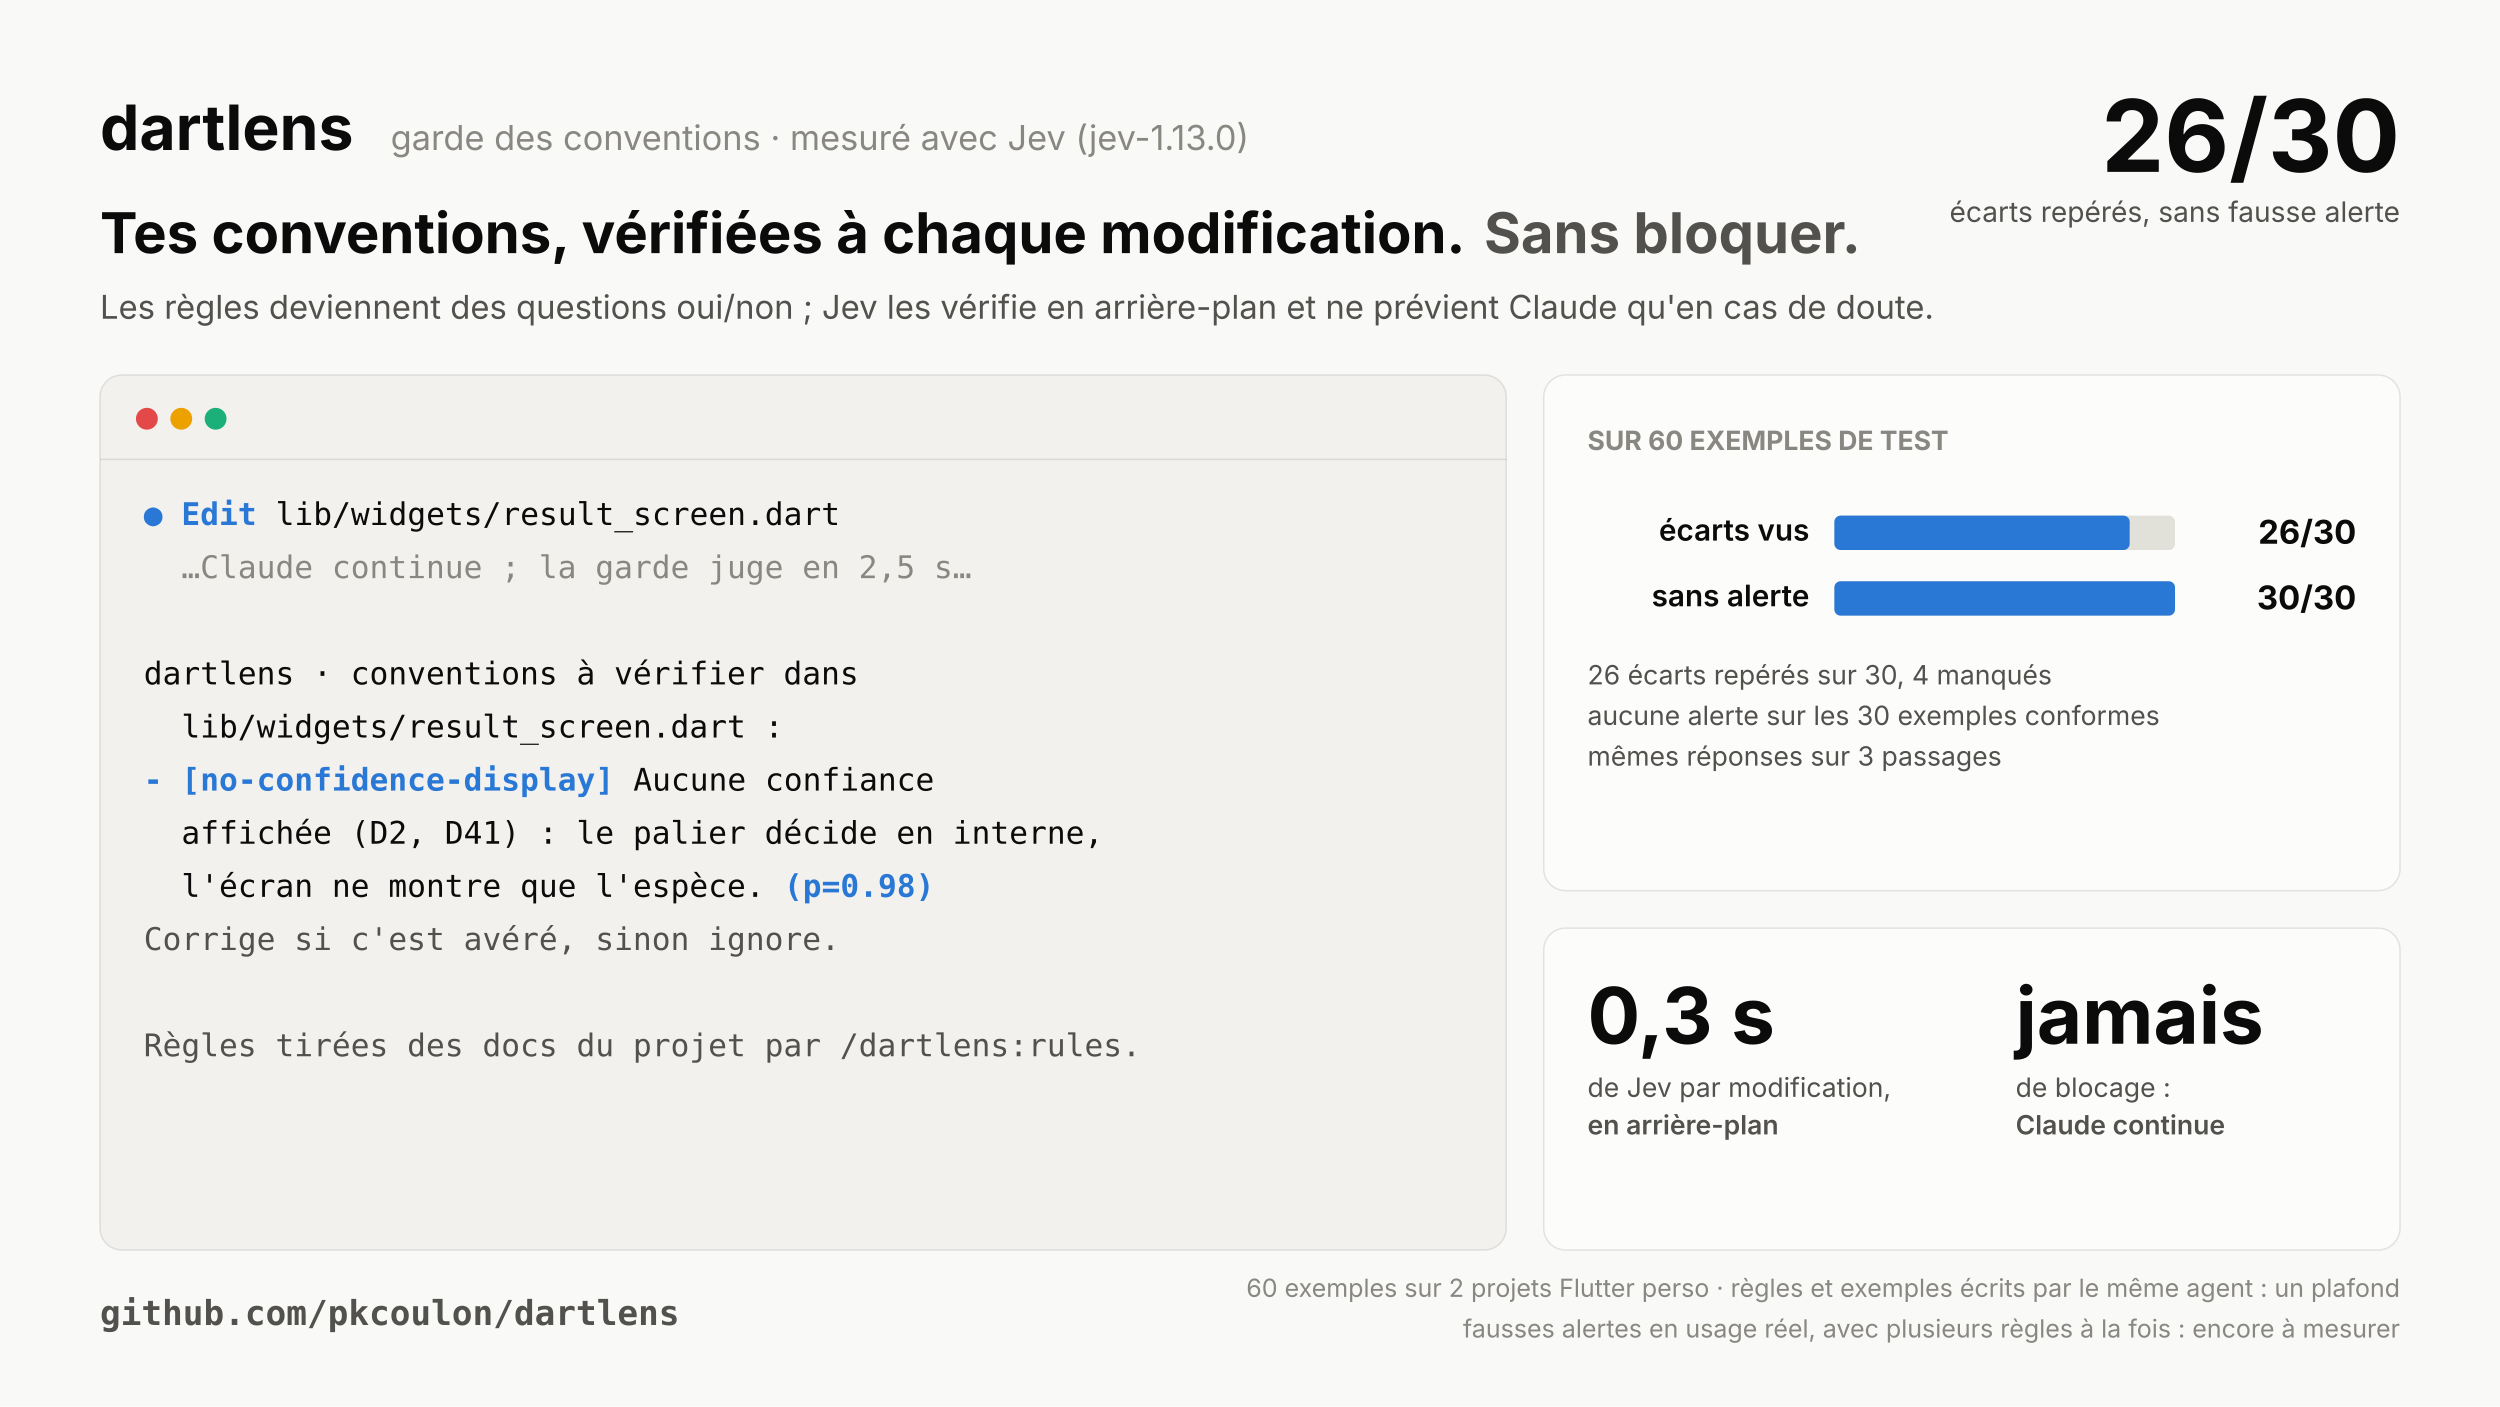
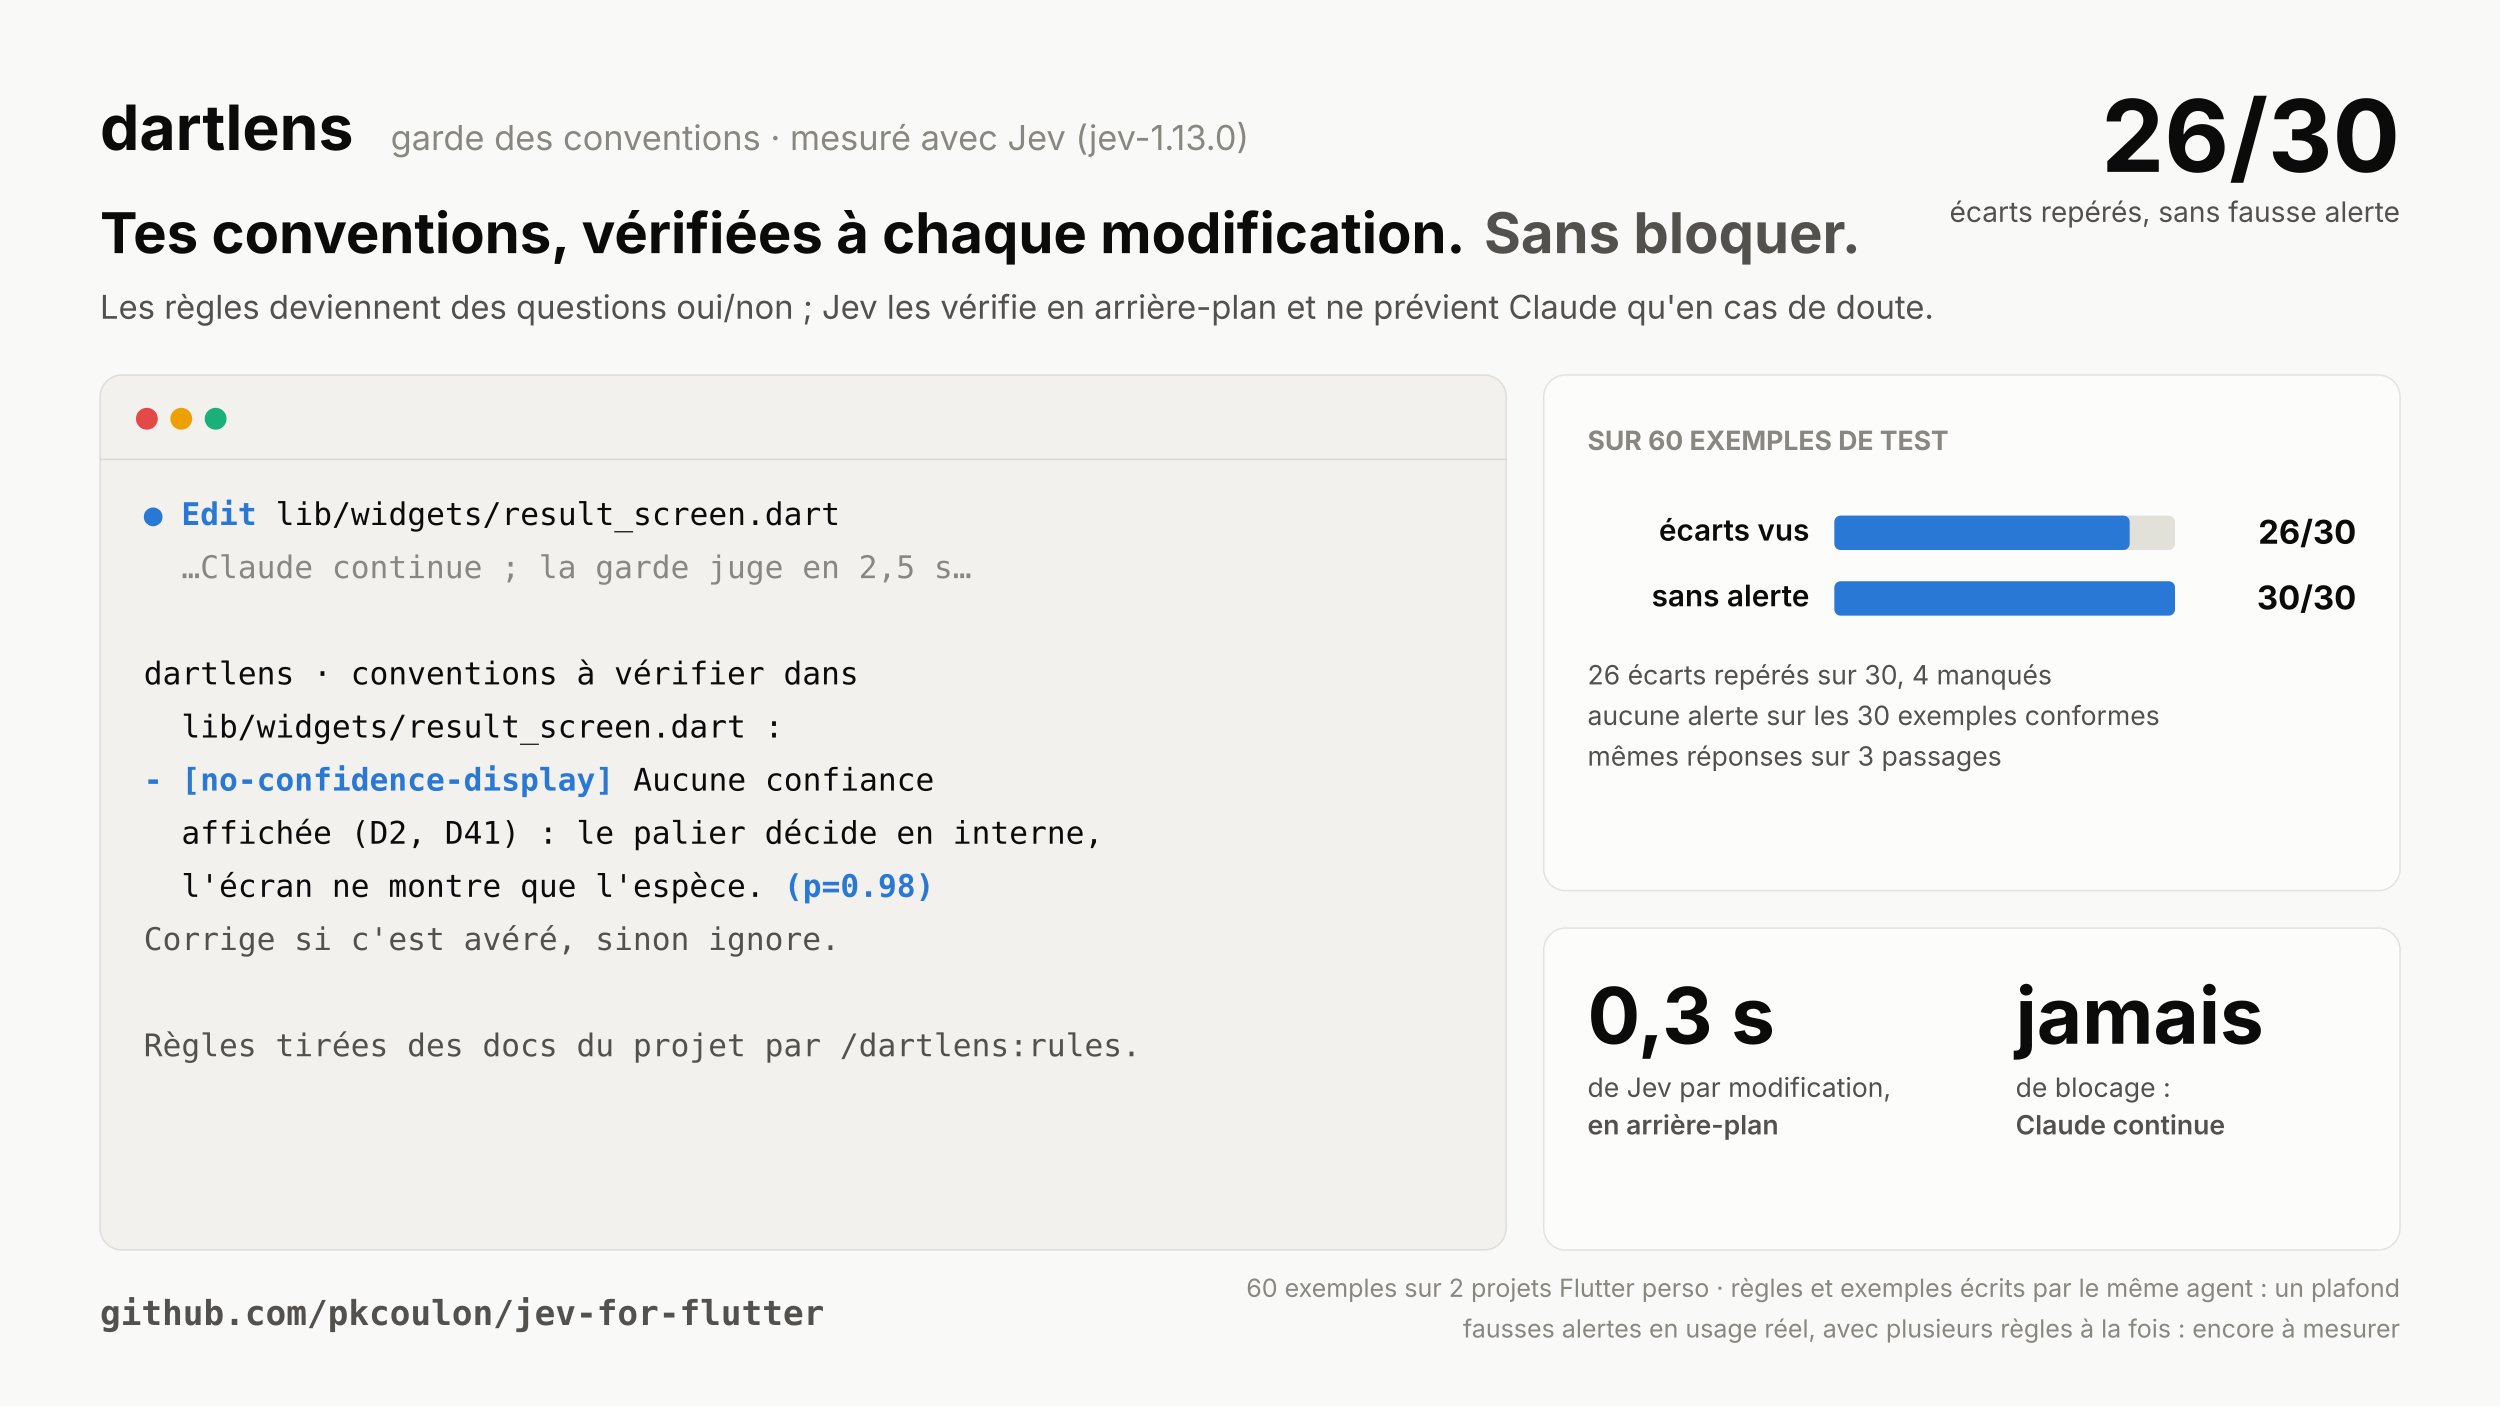
<svg xmlns="http://www.w3.org/2000/svg" width="1600" height="900" viewBox="0 0 1600 900">
  <rect width="100%" height="100%" fill="#f9f9f7" />
  <text x="64.0" y="96.0" fill="#0b0b0b" font-size="40" font-weight="700" text-anchor="start" font-family="system-ui, -apple-system, &quot;Segoe UI&quot;, sans-serif">dartlens</text>
  <text x="250.0" y="96.0" fill="#898781" font-size="22" font-weight="400" text-anchor="start" font-family="system-ui, -apple-system, &quot;Segoe UI&quot;, sans-serif">garde des conventions · mesuré avec Jev (jev-1.13.0)</text>
  <text x="64" y="162" font-size="36" font-weight="700" font-family="system-ui, -apple-system, &quot;Segoe UI&quot;, sans-serif" fill="#0b0b0b">Tes conventions, vérifiées à chaque modification.<tspan dx="12" fill="#52514e">Sans bloquer.</tspan>
  </text>
  <text x="64.0" y="204.0" fill="#52514e" font-size="21" font-weight="400" text-anchor="start" font-family="system-ui, -apple-system, &quot;Segoe UI&quot;, sans-serif">Les règles deviennent des questions oui/non ; Jev les vérifie en arrière-plan et ne prévient Claude qu'en cas de doute.</text>
  <text x="1536.0" y="110.0" fill="#0b0b0b" font-size="64" font-weight="700" text-anchor="end" font-family="system-ui, -apple-system, &quot;Segoe UI&quot;, sans-serif">26/30</text>
  <text x="1536.0" y="142.0" fill="#52514e" font-size="18" font-weight="400" text-anchor="end" font-family="system-ui, -apple-system, &quot;Segoe UI&quot;, sans-serif">écarts repérés, sans fausse alerte</text>
  <rect x="64" y="240" width="900" height="560" rx="14" fill="#f2f1ed" stroke="rgba(11,11,11,0.10)" stroke-width="1" />
  <circle cx="94" cy="268" r="7" fill="#e34948" />
  <circle cx="116" cy="268" r="7" fill="#eda100" />
  <circle cx="138" cy="268" r="7" fill="#1baf7a" />
  <line x1="64" x2="964" y1="294" y2="294" stroke="rgba(11,11,11,0.10)" />
  <text x="92.0" y="336.0" fill="#2a78d6" font-size="20" font-weight="600" text-anchor="start" font-family="&quot;SF Mono&quot;, Menlo, Consolas, monospace" xml:space="preserve" style="white-space:pre">● Edit </text>
  <text x="176.4" y="336.0" fill="#0b0b0b" font-size="20" font-weight="400" text-anchor="start" font-family="&quot;SF Mono&quot;, Menlo, Consolas, monospace" xml:space="preserve" style="white-space:pre">lib/widgets/result_screen.dart</text>
  <text x="92.0" y="370.0" fill="#898781" font-size="20" font-weight="400" text-anchor="start" font-family="&quot;SF Mono&quot;, Menlo, Consolas, monospace" xml:space="preserve" style="white-space:pre">  …Claude continue ; la garde juge en 2,5 s…</text>
  <text x="92.0" y="404.0" fill="#898781" font-size="20" font-weight="400" text-anchor="start" font-family="&quot;SF Mono&quot;, Menlo, Consolas, monospace" xml:space="preserve" style="white-space:pre" />
  <text x="92.0" y="438.0" fill="#0b0b0b" font-size="20" font-weight="400" text-anchor="start" font-family="&quot;SF Mono&quot;, Menlo, Consolas, monospace" xml:space="preserve" style="white-space:pre">dartlens · conventions à vérifier dans</text>
  <text x="92.0" y="472.0" fill="#0b0b0b" font-size="20" font-weight="400" text-anchor="start" font-family="&quot;SF Mono&quot;, Menlo, Consolas, monospace" xml:space="preserve" style="white-space:pre">  lib/widgets/result_screen.dart :</text>
  <text x="92.0" y="506.0" fill="#2a78d6" font-size="20" font-weight="600" text-anchor="start" font-family="&quot;SF Mono&quot;, Menlo, Consolas, monospace" xml:space="preserve" style="white-space:pre">- [no-confidence-display] </text>
  <text x="405.3" y="506.0" fill="#0b0b0b" font-size="20" font-weight="400" text-anchor="start" font-family="&quot;SF Mono&quot;, Menlo, Consolas, monospace" xml:space="preserve" style="white-space:pre">Aucune confiance</text>
  <text x="92.0" y="540.0" fill="#0b0b0b" font-size="20" font-weight="400" text-anchor="start" font-family="&quot;SF Mono&quot;, Menlo, Consolas, monospace" xml:space="preserve" style="white-space:pre">  affichée (D2, D41) : le palier décide en interne,</text>
  <text x="92.0" y="574.0" fill="#0b0b0b" font-size="20" font-weight="400" text-anchor="start" font-family="&quot;SF Mono&quot;, Menlo, Consolas, monospace" xml:space="preserve" style="white-space:pre">  l'écran ne montre que l'espèce. </text>
  <text x="501.7" y="574.0" fill="#2a78d6" font-size="20" font-weight="600" text-anchor="start" font-family="&quot;SF Mono&quot;, Menlo, Consolas, monospace" xml:space="preserve" style="white-space:pre">(p=0.98)</text>
  <text x="92.0" y="608.0" fill="#52514e" font-size="20" font-weight="400" text-anchor="start" font-family="&quot;SF Mono&quot;, Menlo, Consolas, monospace" xml:space="preserve" style="white-space:pre">Corrige si c'est avéré, sinon ignore.</text>
  <text x="92.0" y="642.0" fill="#898781" font-size="20" font-weight="400" text-anchor="start" font-family="&quot;SF Mono&quot;, Menlo, Consolas, monospace" xml:space="preserve" style="white-space:pre" />
  <text x="92.0" y="676.0" fill="#52514e" font-size="20" font-weight="400" text-anchor="start" font-family="&quot;SF Mono&quot;, Menlo, Consolas, monospace" xml:space="preserve" style="white-space:pre">Règles tirées des docs du projet par /dartlens:rules.</text>
  <rect x="988" y="240" width="548" height="330" rx="14" fill="#fcfcfb" stroke="rgba(11,11,11,0.10)" stroke-width="1" />
  <text x="1016.0" y="288.0" fill="#898781" font-size="17" font-weight="700" text-anchor="start" font-family="system-ui, -apple-system, &quot;Segoe UI&quot;, sans-serif">SUR 60 EXEMPLES DE TEST</text>
  <text x="1158.0" y="346.0" fill="#0b0b0b" font-size="19" font-weight="600" text-anchor="end" font-family="system-ui, -apple-system, &quot;Segoe UI&quot;, sans-serif">écarts vus</text>
  <rect x="1174" y="330" width="218" height="22" rx="4" fill="#e1e0d9" />
  <rect x="1174" y="330" width="189.0" height="22" rx="4" fill="#2a78d6" />
  <text x="1508.0" y="348.0" fill="#0b0b0b" font-size="21" font-weight="700" text-anchor="end" font-family="system-ui, -apple-system, &quot;Segoe UI&quot;, sans-serif">26/30</text>
  <text x="1158.0" y="388.0" fill="#0b0b0b" font-size="19" font-weight="600" text-anchor="end" font-family="system-ui, -apple-system, &quot;Segoe UI&quot;, sans-serif">sans alerte</text>
  <rect x="1174" y="372" width="218" height="22" rx="4" fill="#e1e0d9" />
  <rect x="1174" y="372" width="218.0" height="22" rx="4" fill="#2a78d6" />
  <text x="1508.0" y="390.0" fill="#0b0b0b" font-size="21" font-weight="700" text-anchor="end" font-family="system-ui, -apple-system, &quot;Segoe UI&quot;, sans-serif">30/30</text>
  <text x="1016.0" y="438.0" fill="#52514e" font-size="17" font-weight="400" text-anchor="start" font-family="system-ui, -apple-system, &quot;Segoe UI&quot;, sans-serif">26 écarts repérés sur 30, 4 manqués</text>
  <text x="1016.0" y="464.0" fill="#52514e" font-size="17" font-weight="400" text-anchor="start" font-family="system-ui, -apple-system, &quot;Segoe UI&quot;, sans-serif">aucune alerte sur les 30 exemples conformes</text>
  <text x="1016.0" y="490.0" fill="#52514e" font-size="17" font-weight="400" text-anchor="start" font-family="system-ui, -apple-system, &quot;Segoe UI&quot;, sans-serif">mêmes réponses sur 3 passages</text>
  <rect x="988" y="594" width="548" height="206" rx="14" fill="#fcfcfb" stroke="rgba(11,11,11,0.10)" stroke-width="1" />
  <text x="1016.0" y="668.0" fill="#0b0b0b" font-size="50" font-weight="700" text-anchor="start" font-family="system-ui, -apple-system, &quot;Segoe UI&quot;, sans-serif">0,3 s</text>
  <text x="1016.0" y="702.0" fill="#52514e" font-size="17" font-weight="400" text-anchor="start" font-family="system-ui, -apple-system, &quot;Segoe UI&quot;, sans-serif">de Jev par modification,</text>
  <text x="1016.0" y="726.0" fill="#52514e" font-size="17" font-weight="600" text-anchor="start" font-family="system-ui, -apple-system, &quot;Segoe UI&quot;, sans-serif">en arrière-plan</text>
  <text x="1290.0" y="668.0" fill="#0b0b0b" font-size="50" font-weight="700" text-anchor="start" font-family="system-ui, -apple-system, &quot;Segoe UI&quot;, sans-serif">jamais</text>
  <text x="1290.0" y="702.0" fill="#52514e" font-size="17" font-weight="400" text-anchor="start" font-family="system-ui, -apple-system, &quot;Segoe UI&quot;, sans-serif">de blocage :</text>
  <text x="1290.0" y="726.0" fill="#52514e" font-size="17" font-weight="600" text-anchor="start" font-family="system-ui, -apple-system, &quot;Segoe UI&quot;, sans-serif">Claude continue</text>
-   <text x="64.0" y="848.0" fill="#52514e" font-size="22" font-weight="600" text-anchor="start" font-family="&quot;SF Mono&quot;, Menlo, Consolas, monospace">github.com/pkcoulon/dartlens</text>
+   <text x="64.0" y="848.0" fill="#52514e" font-size="22" font-weight="600" text-anchor="start" font-family="&quot;SF Mono&quot;, Menlo, Consolas, monospace">github.com/pkcoulon/jev-for-flutter</text>
  <text x="1536.0" y="830.0" fill="#898781" font-size="16" font-weight="400" text-anchor="end" font-family="system-ui, -apple-system, &quot;Segoe UI&quot;, sans-serif">60 exemples sur 2 projets Flutter perso · règles et exemples écrits par le même agent : un plafond</text>
  <text x="1536.0" y="856.0" fill="#898781" font-size="16" font-weight="400" text-anchor="end" font-family="system-ui, -apple-system, &quot;Segoe UI&quot;, sans-serif">fausses alertes en usage réel, avec plusieurs règles à la fois : encore à mesurer</text>
</svg>
